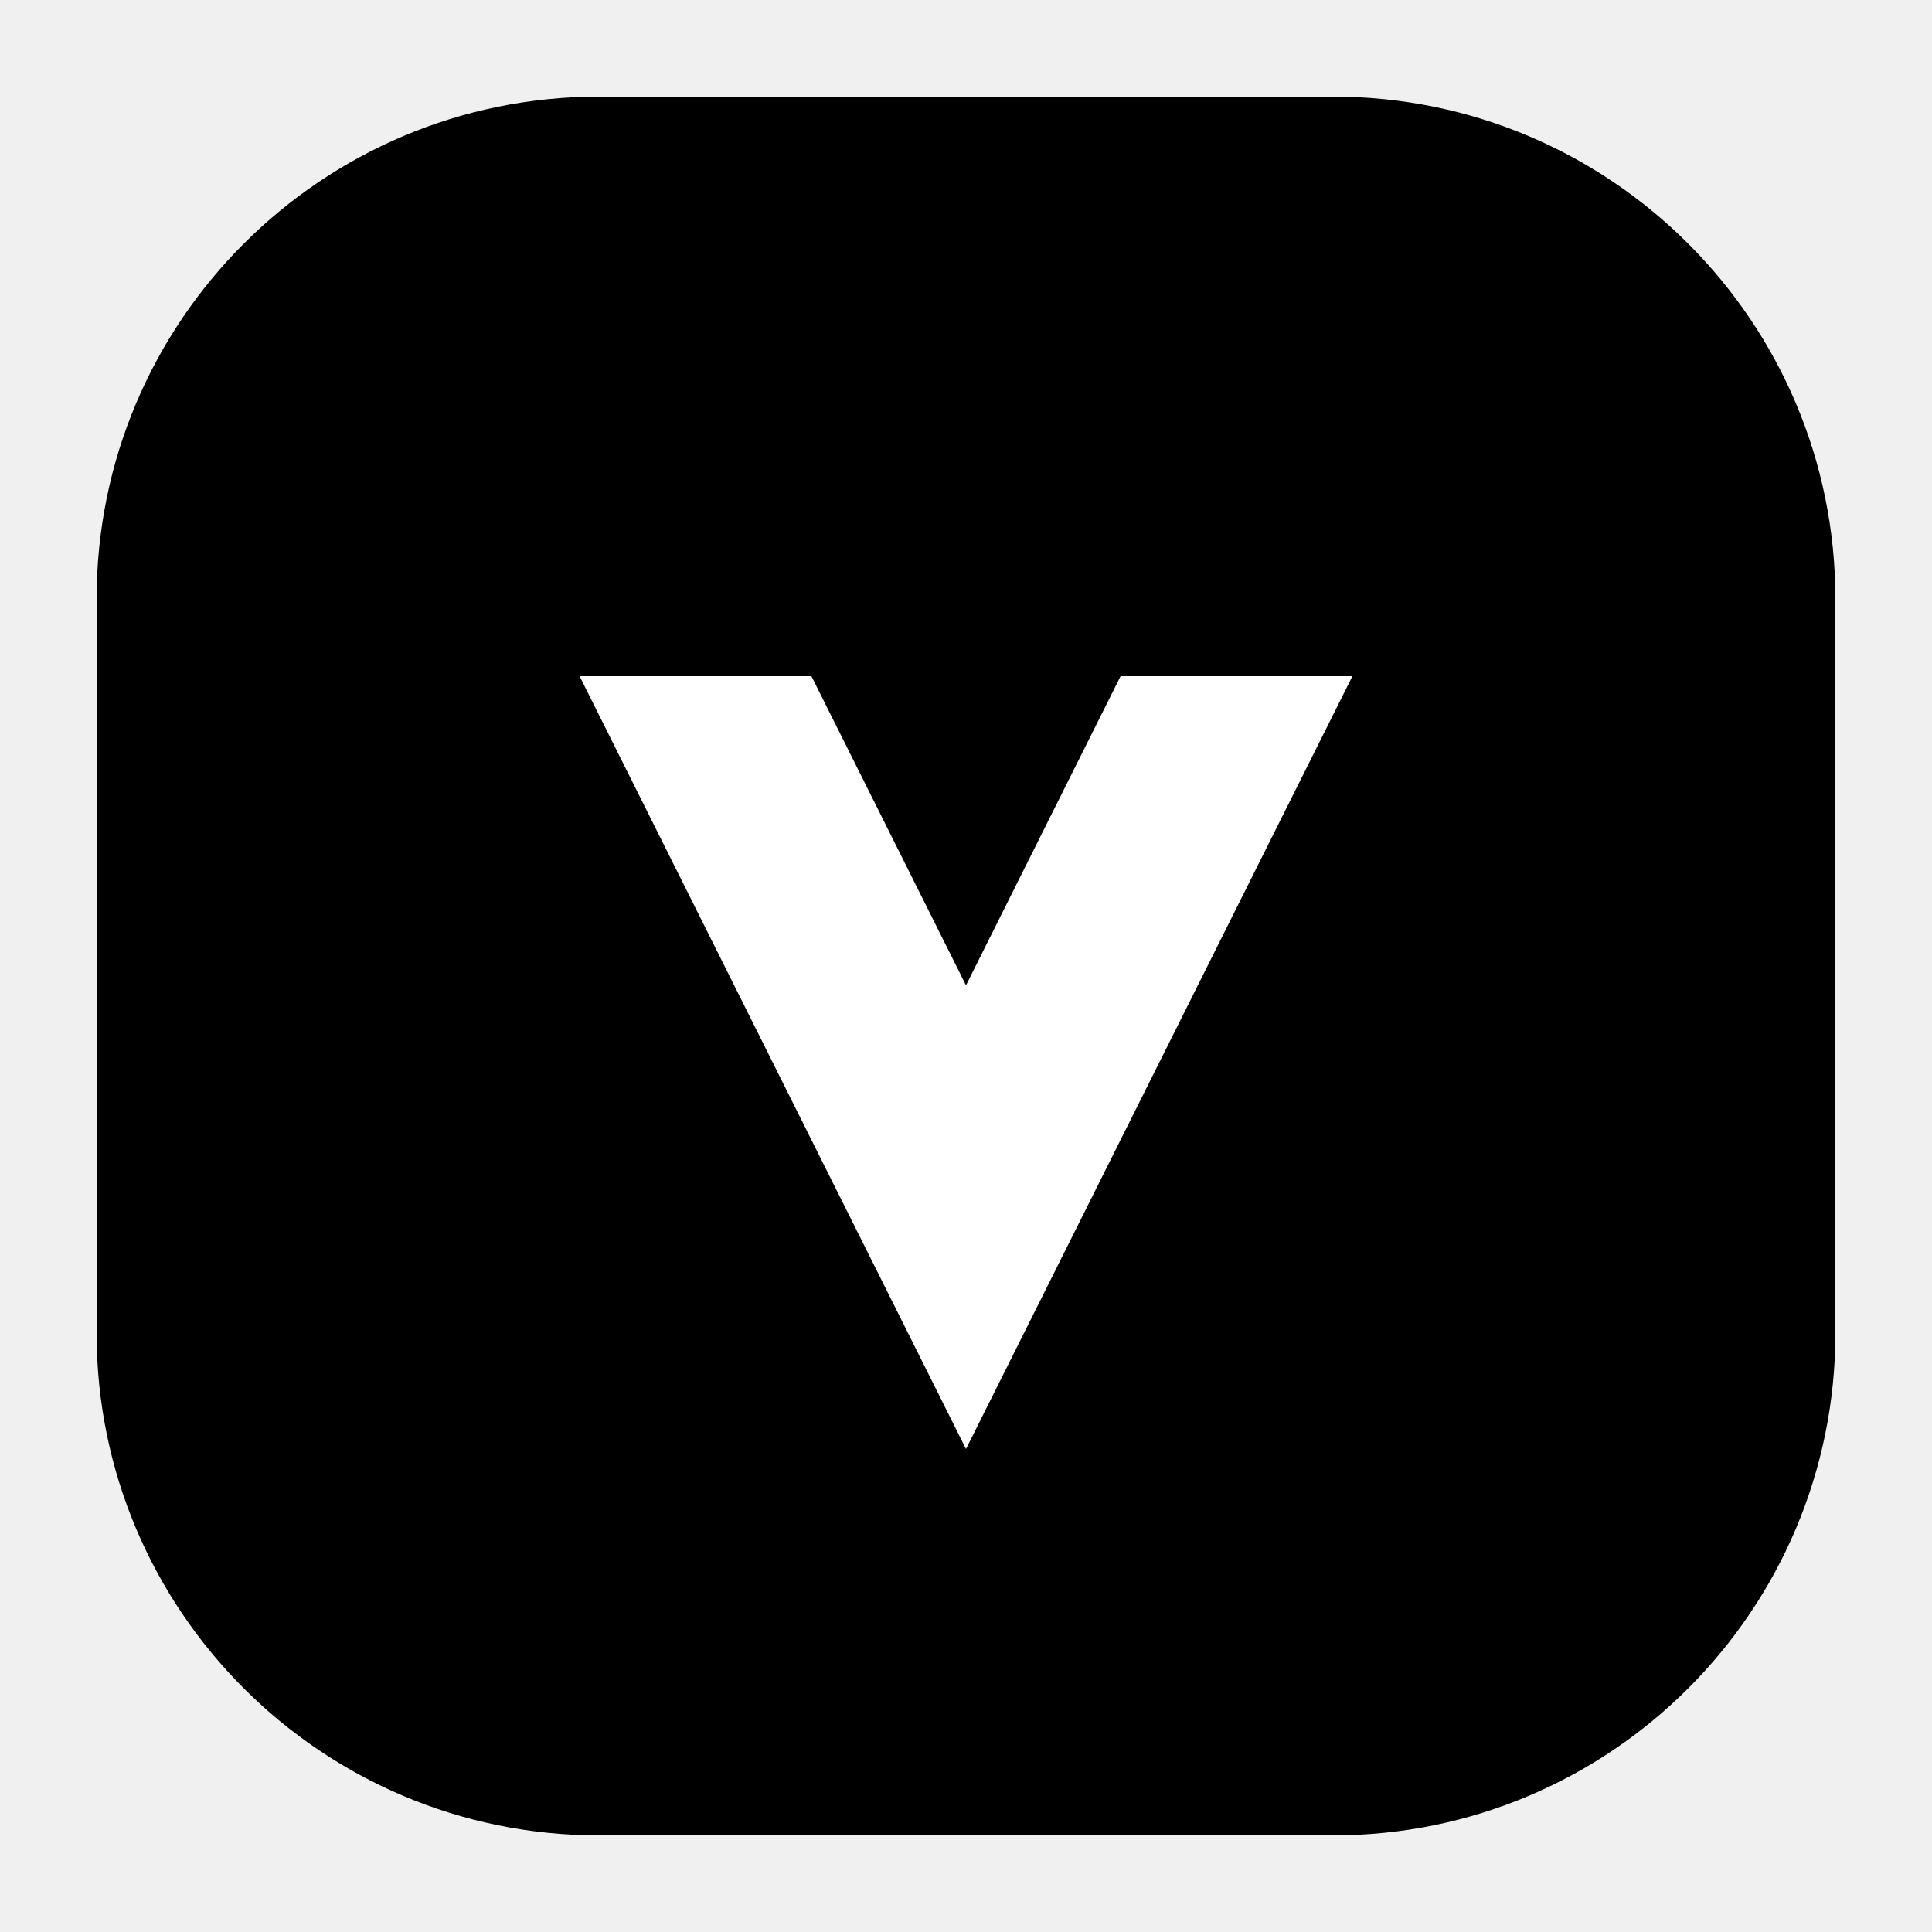
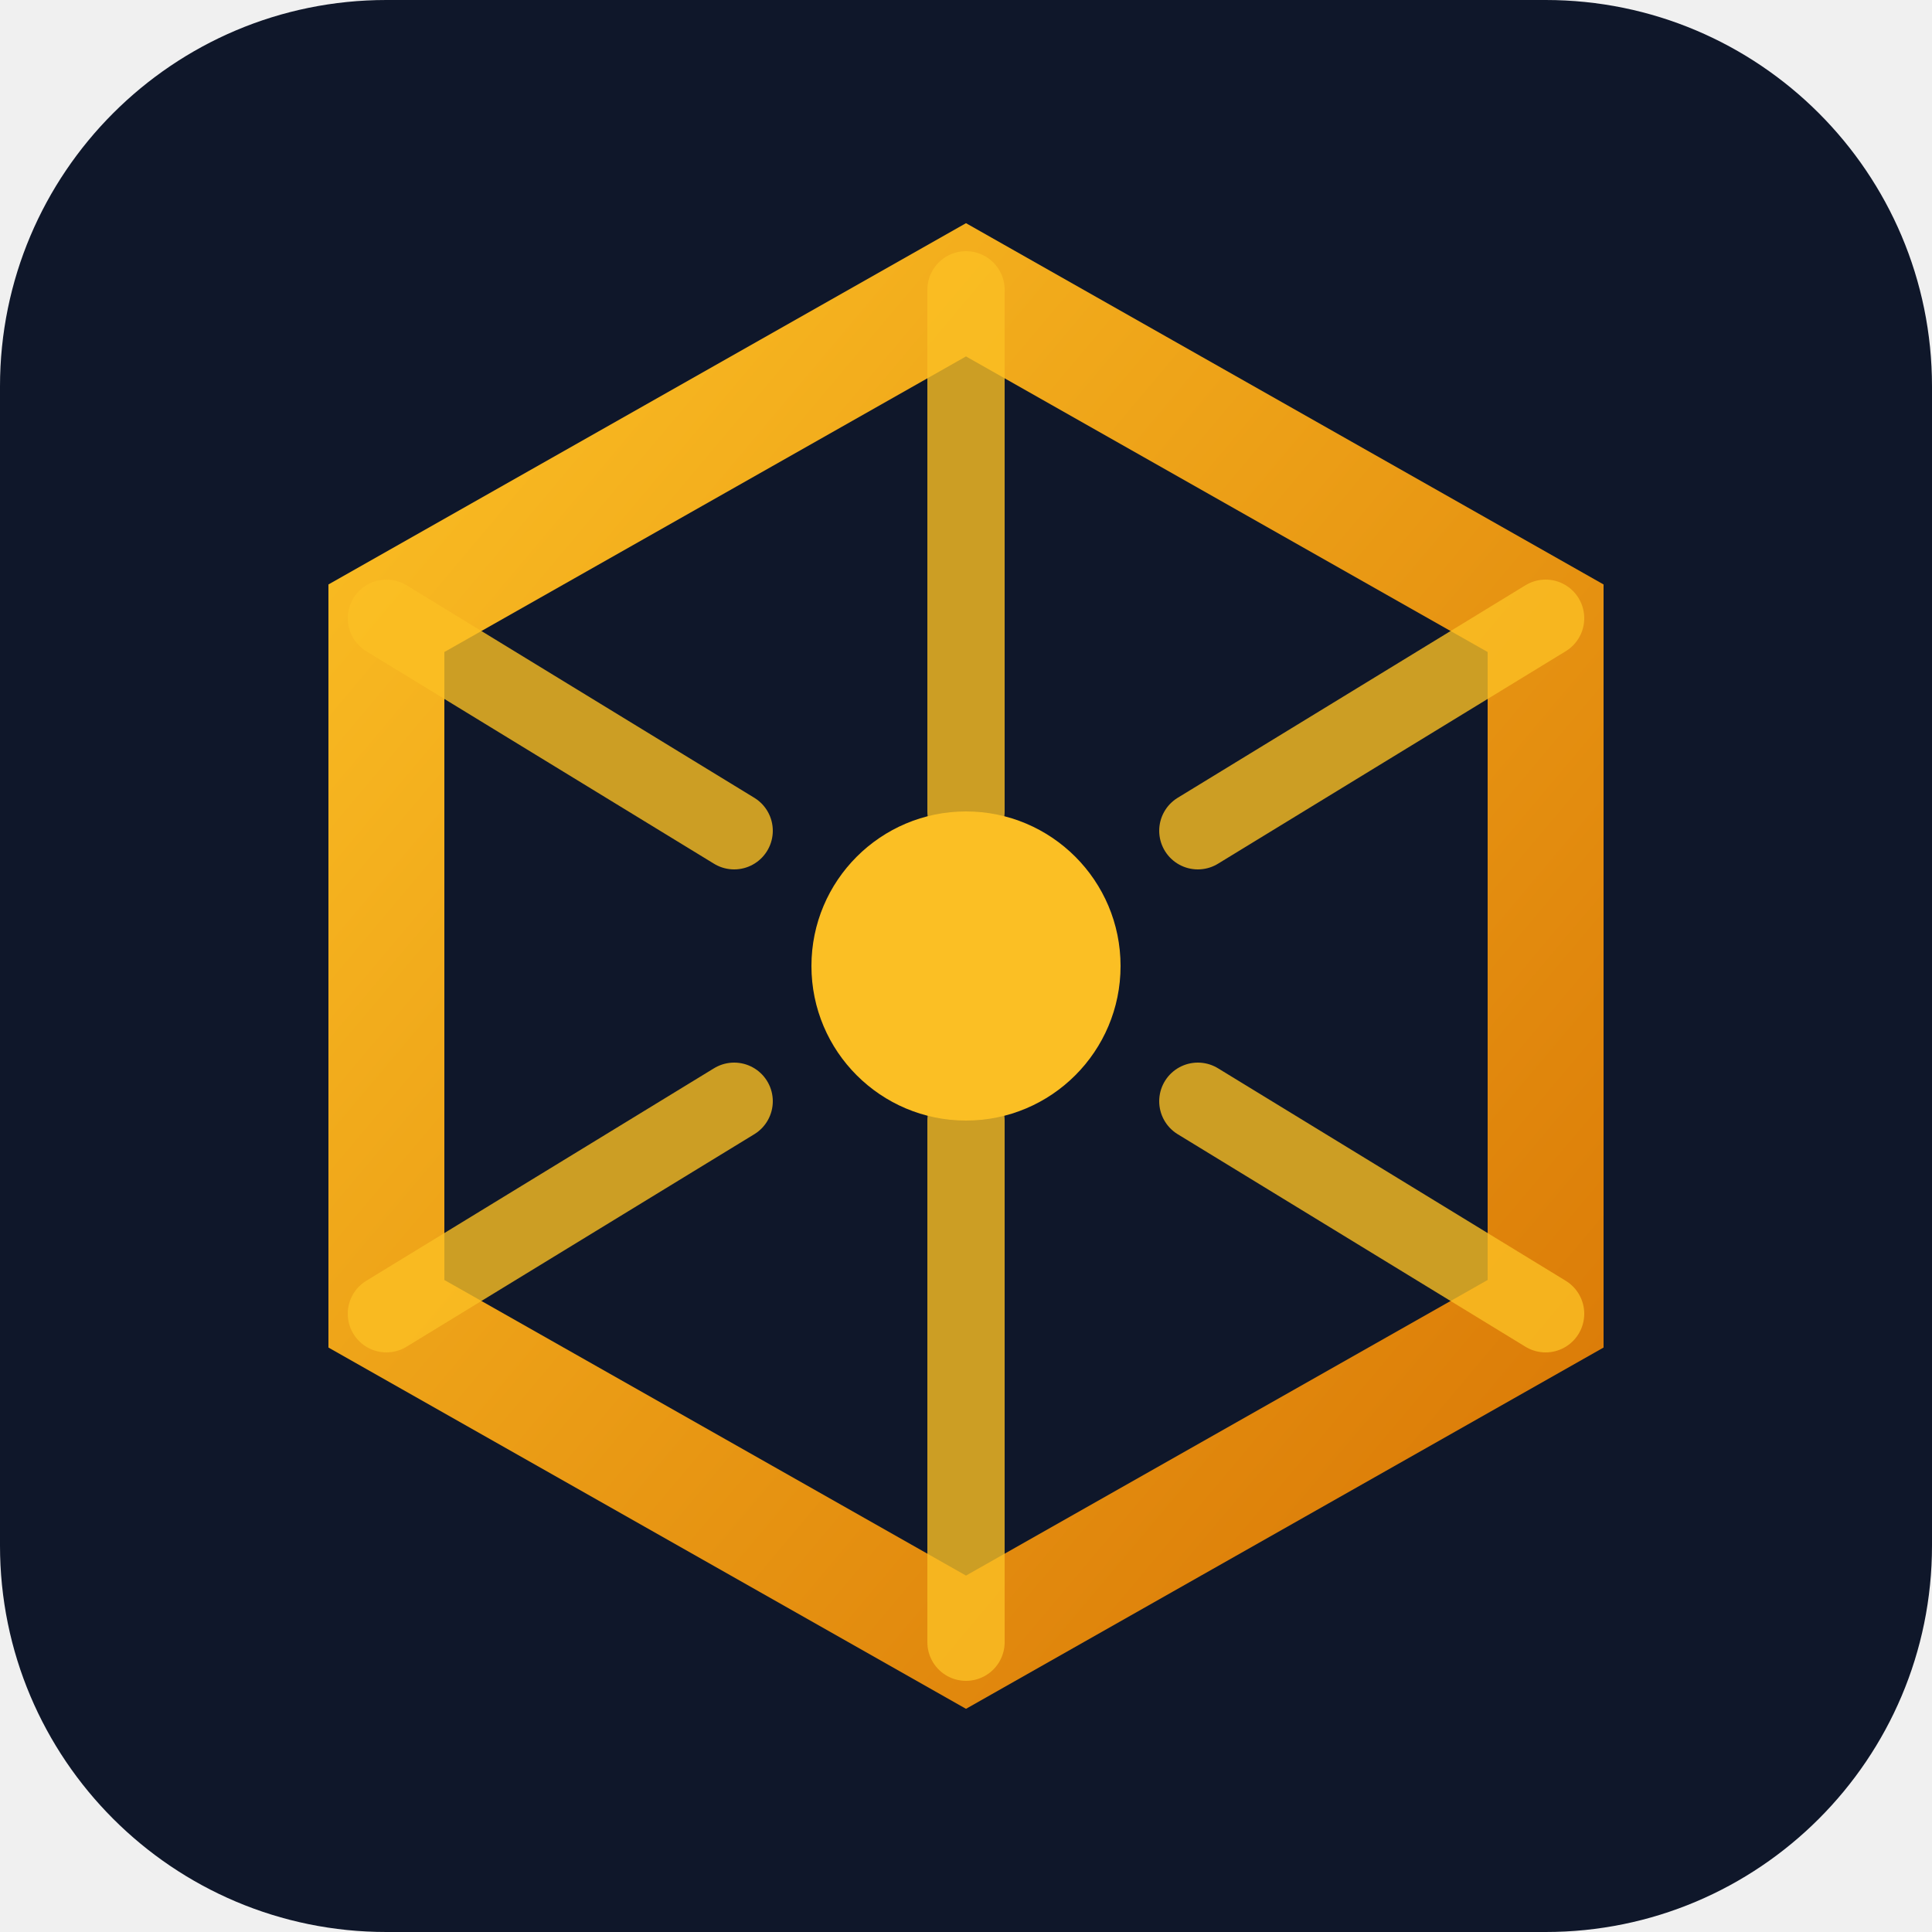
<svg xmlns="http://www.w3.org/2000/svg" viewBox="0 0 100 100">
  <defs>
    <linearGradient id="g" x1="0%" y1="0%" x2="100%" y2="100%">
-       <stop offset="0%" stopColor="#ff5f5f" />
-       <stop offset="100%" stopColor="#990000" />
+       <stop offset="0%" stop-color="#fbbf24" />
+       <stop offset="100%" stop-color="#d97706" />
    </linearGradient>
  </defs>
-   <rect x="5" y="5" width="90" height="90" rx="26" ry="26" fill="url(#g)" />
-   <path d="M30 35 L50 75 L70 35 H58 L50 51 L42 35 Z" fill="#ffffff" />
+   <rect width="100" height="100" rx="20" fill="#0f172a" />
+   <path d="M50 15 L80 32 L80 68 L50 85 L20 68 L20 32 Z" stroke="url(#g)" stroke-width="6" fill="none" />
+   <path d="M50 15 V42 M50 85 V58 M20 32 L38 43 M80 32 L62 43 M20 68 L38 57 M80 68 L62 57" stroke="#fbbf24" stroke-width="4" stroke-linecap="round" stroke-opacity="0.8" />
+   <circle cx="50" cy="50" r="8" fill="#fbbf24" />
</svg>
